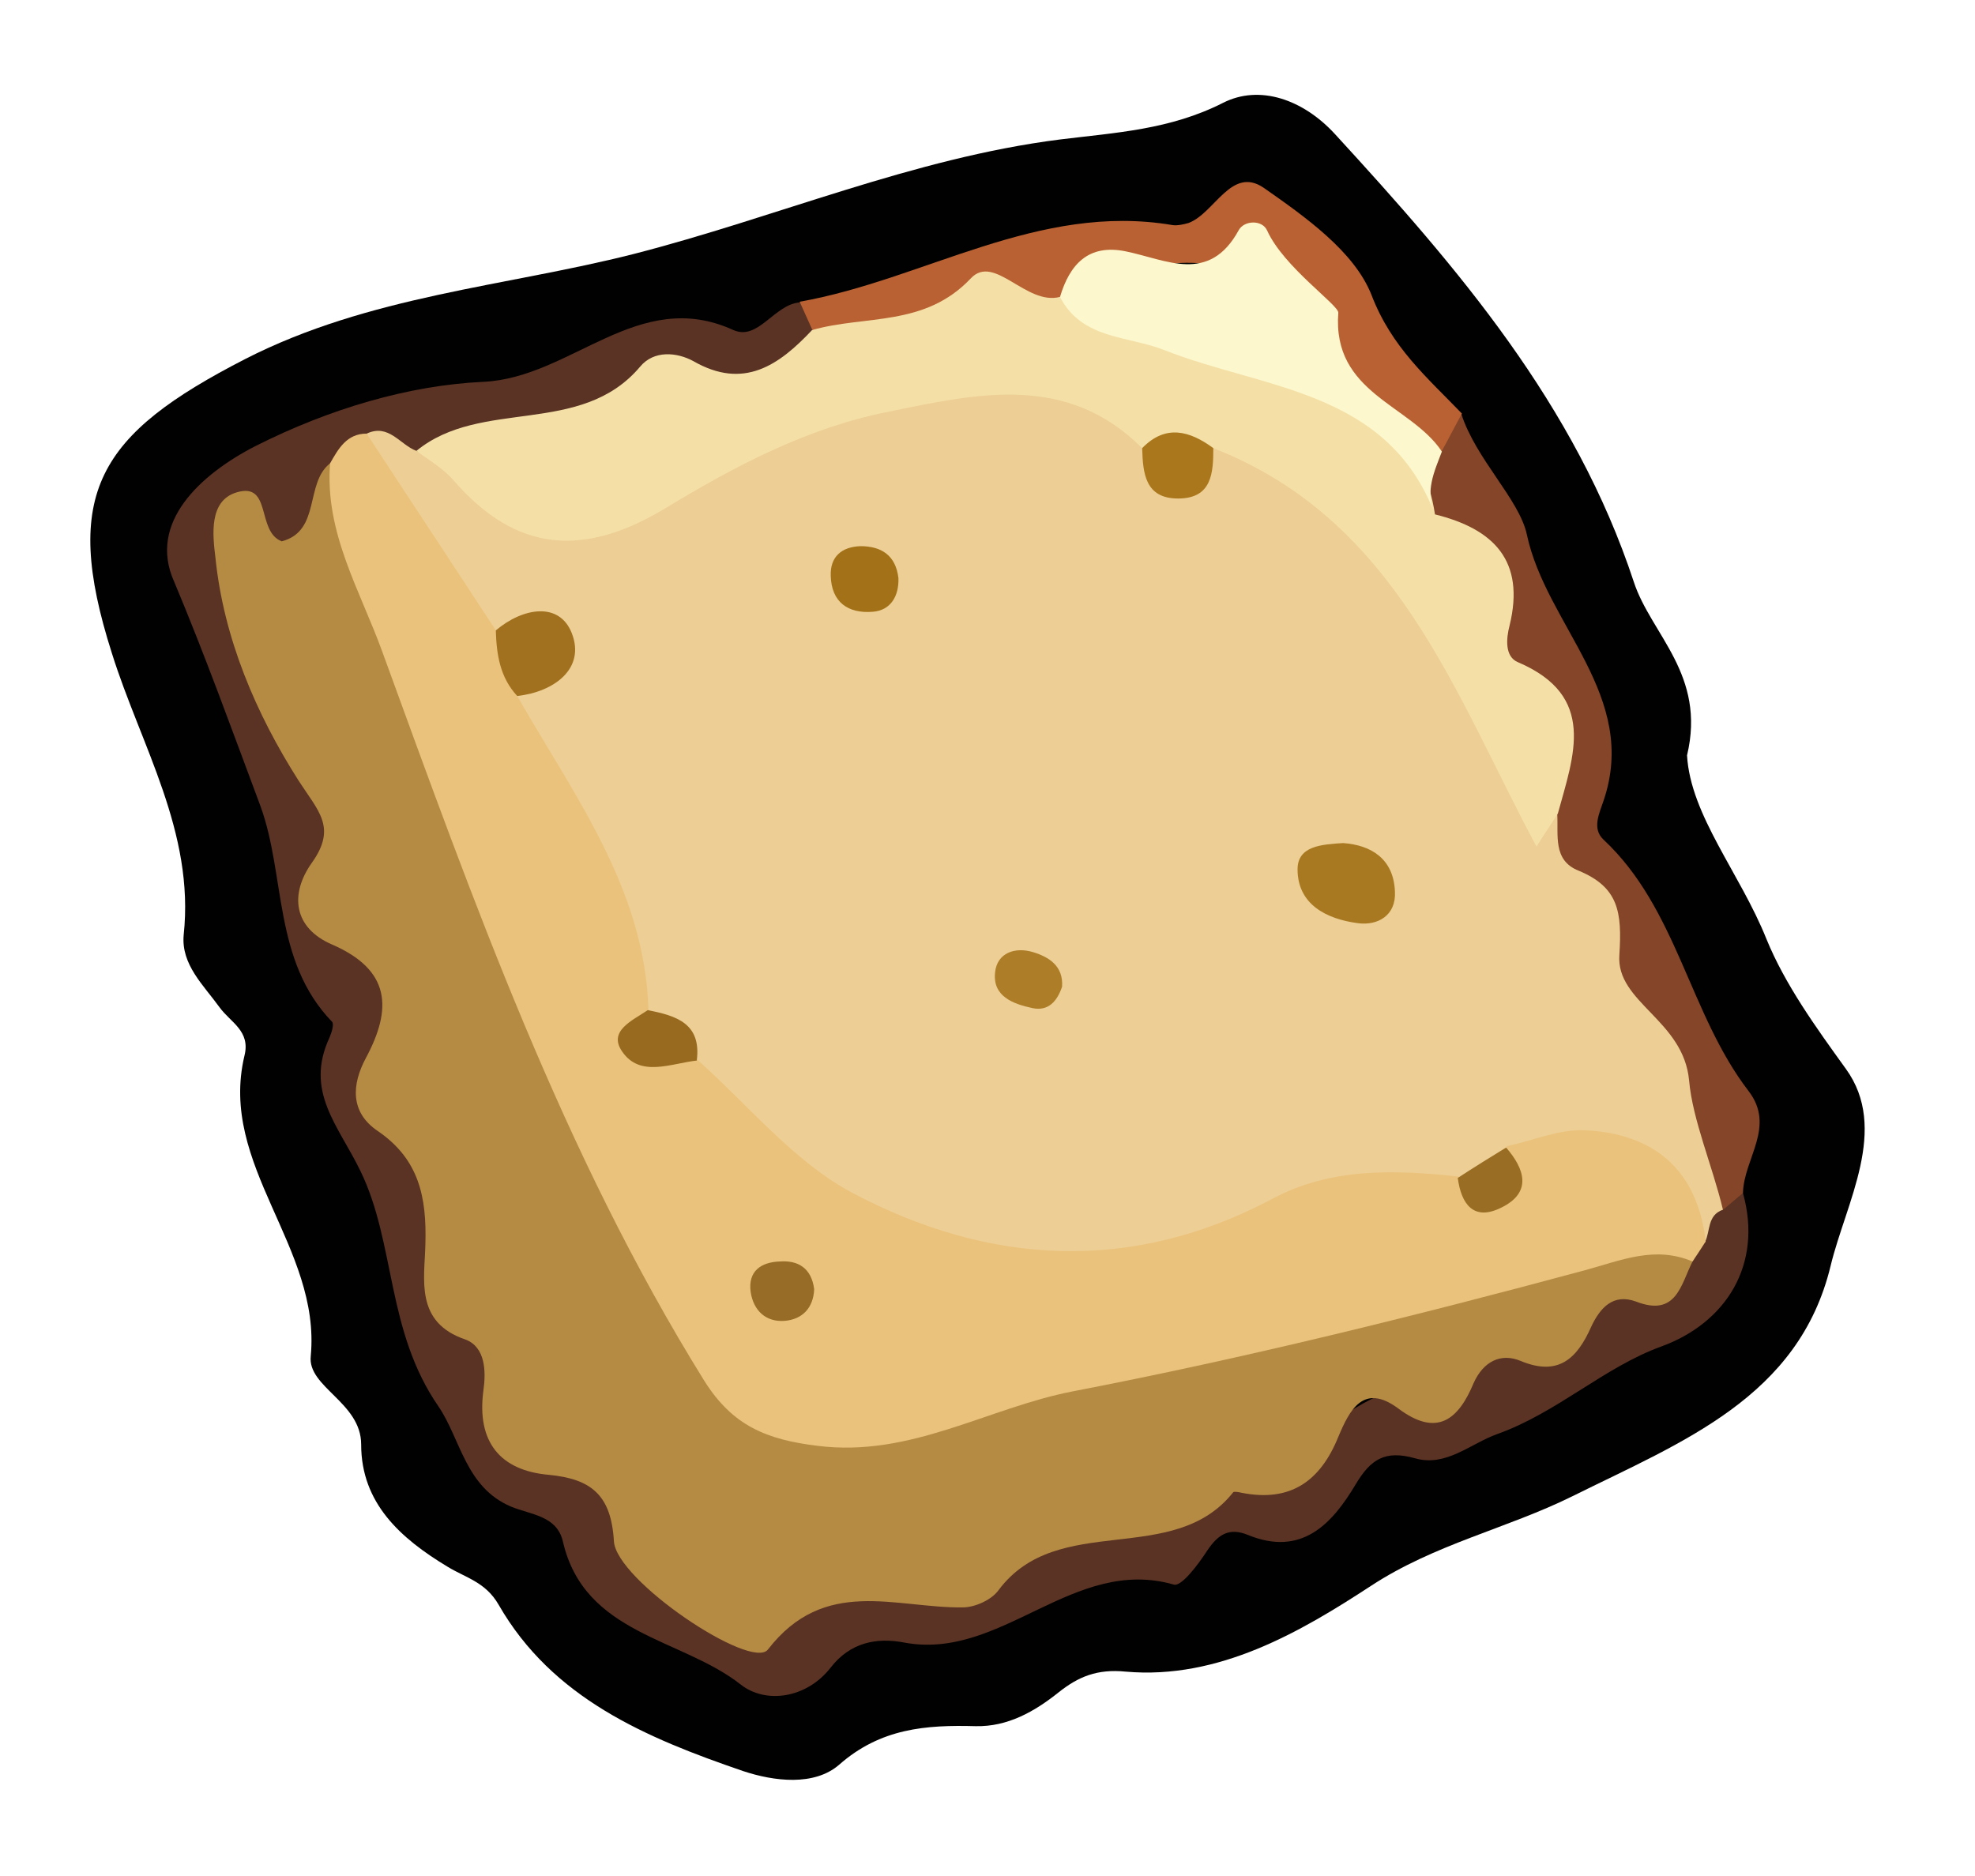
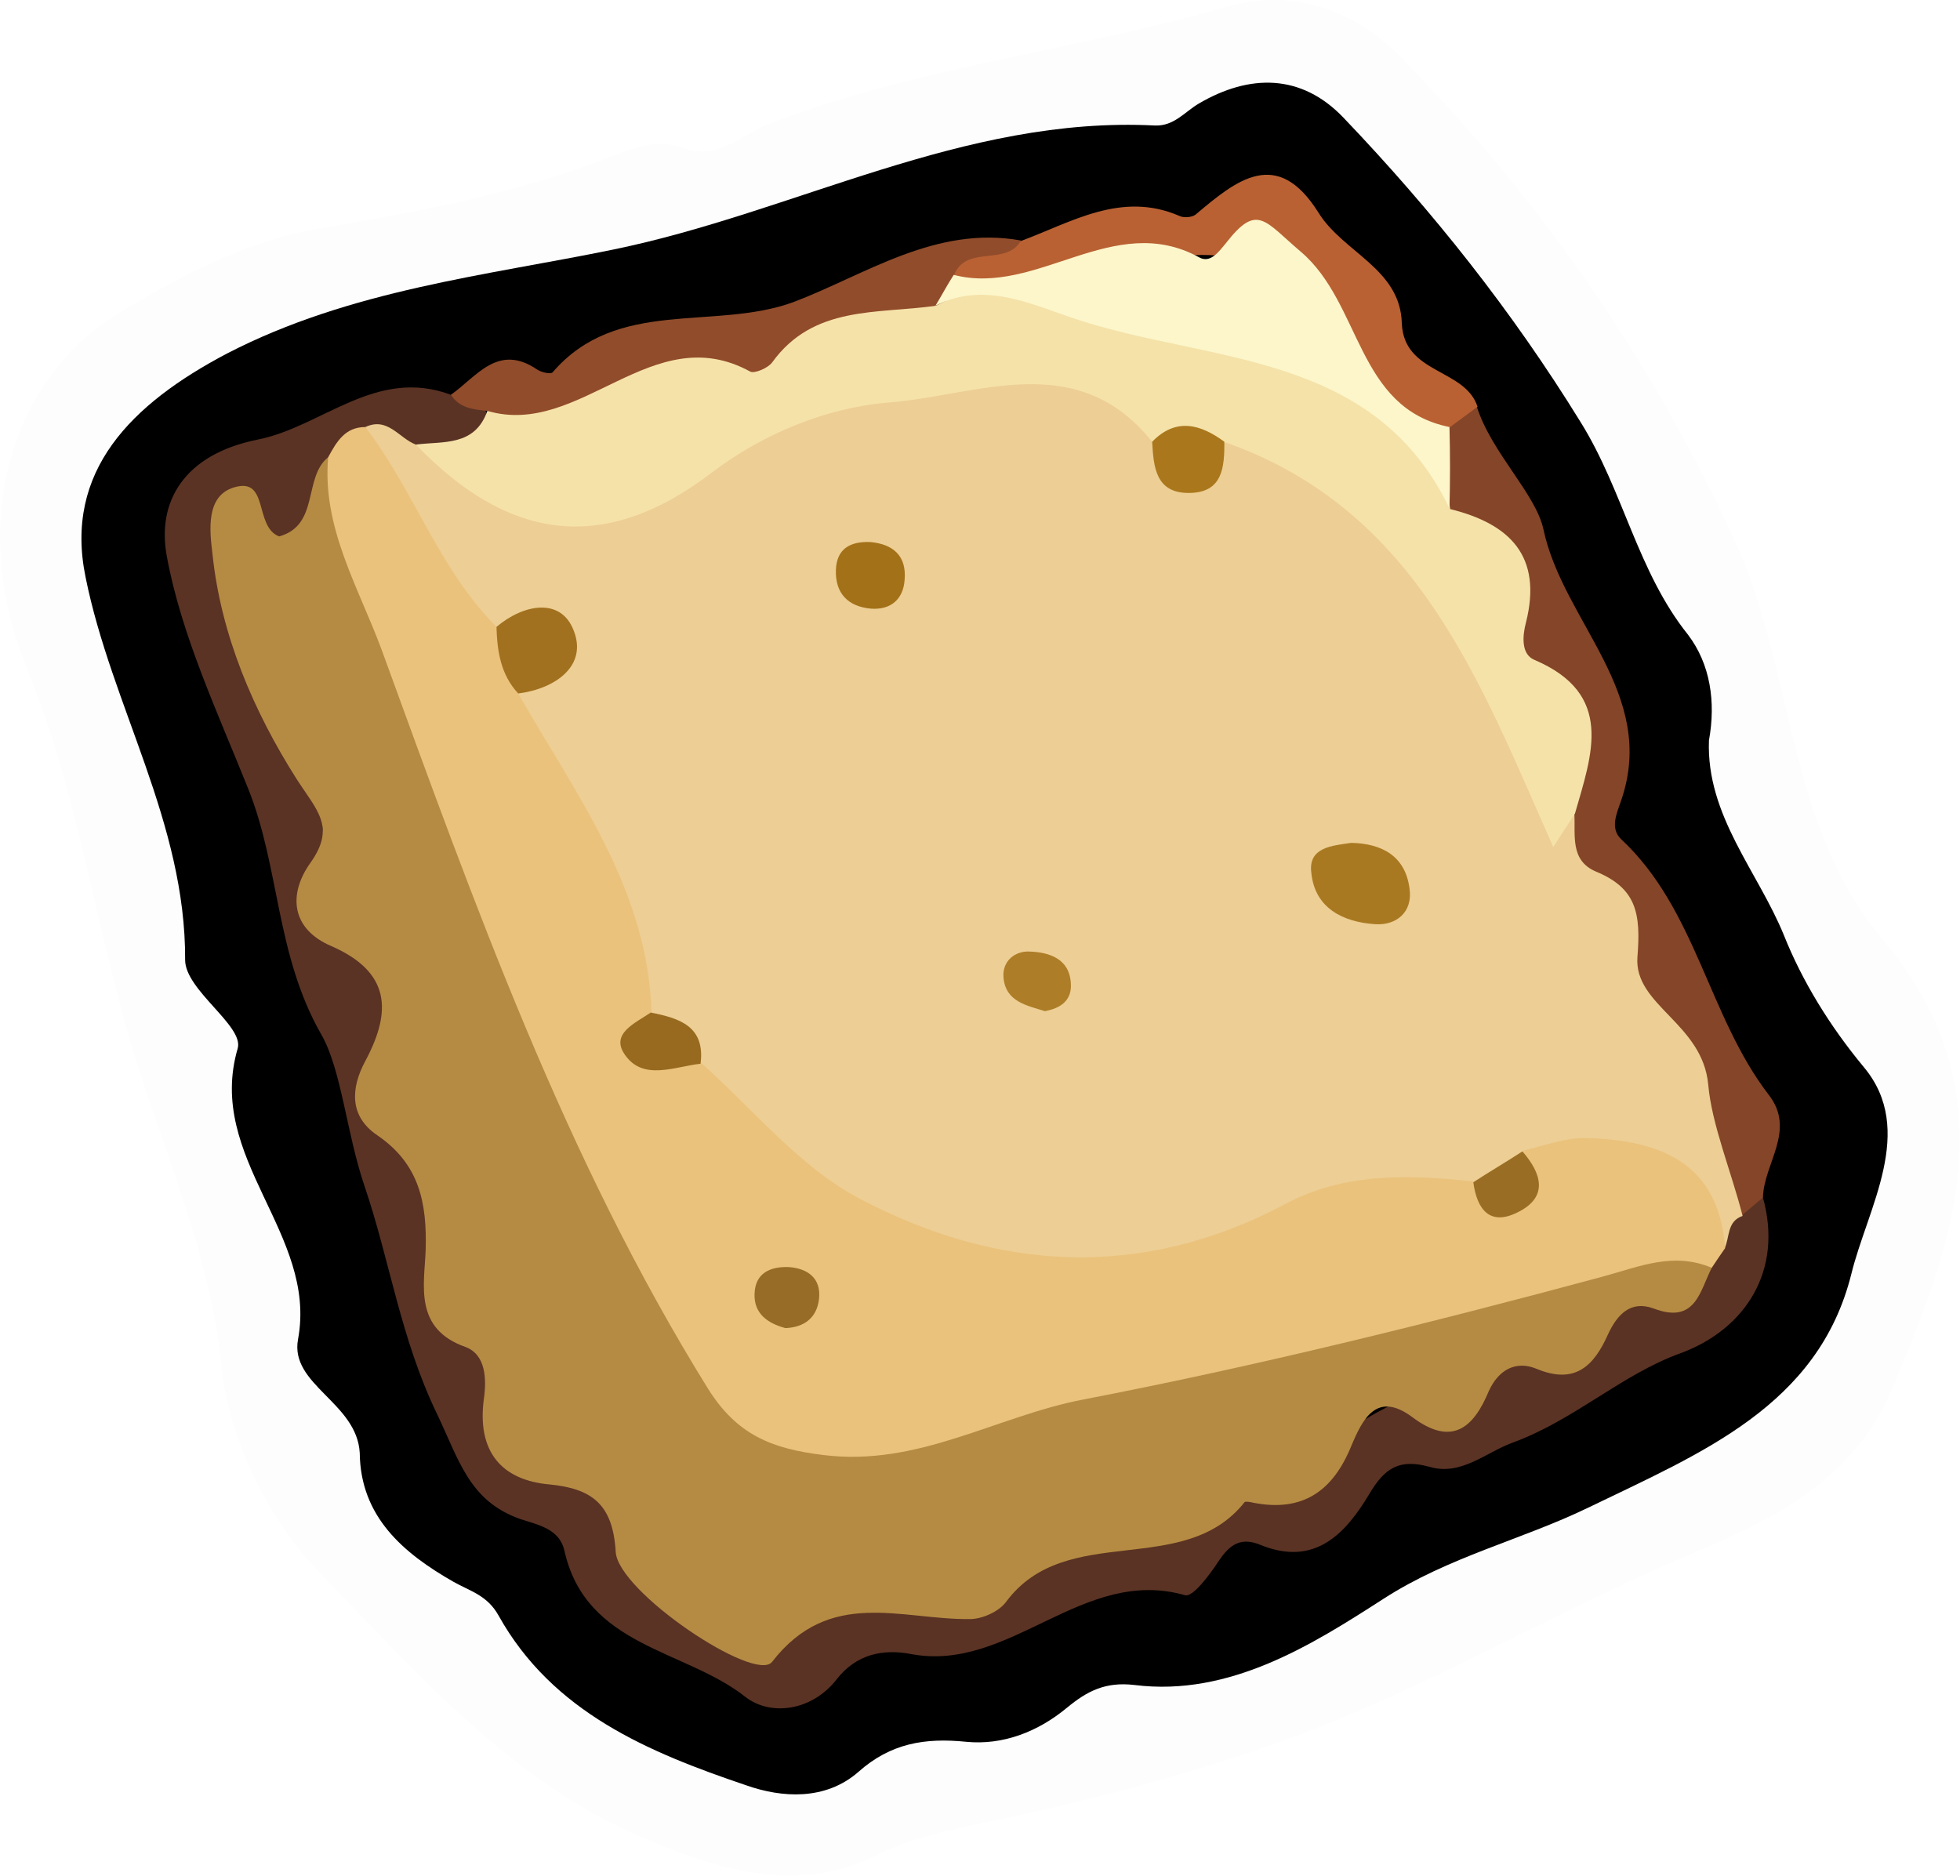
- <svg xmlns="http://www.w3.org/2000/svg" version="1.1" id="Camada_1" x="0px" y="0px" viewBox="0 0 28.6 27.16" style="enable-background:new 0 0 28.6 27.16;" xml:space="preserve">
+ <svg xmlns="http://www.w3.org/2000/svg" version="1.1" id="Camada_1" x="0px" y="0px" viewBox="0 0 27.95 26.75" style="enable-background:new 0 0 27.95 26.75;" xml:space="preserve">
  <style type="text/css">
- 	.st0{fill:#010101;}
- 	.st1{fill:#5A3324;}
- 	.st2{fill:#844528;}
- 	.st3{fill:#B96133;}
- 	.st4{fill:#EDCE94;}
- 	.st5{fill:#B58B43;}
- 	.st6{fill:#EAC27C;}
- 	.st7{fill:#F4E0A7;}
- 	.st8{fill:#FCF7CC;}
- 	.st9{fill:#A97922;}
- 	.st10{fill:#A1711F;}
- 	.st11{fill:#AA771C;}
- 	.st12{fill:#A37218;}
- 	.st13{fill:#AD7D28;}
- 	.st14{fill:#976A1F;}
- 	.st15{fill:#996D23;}
- 	.st16{fill:#966C26;}
+ 	.st0{fill:#FDFDFD;}
+ 	.st1{fill:#010000;}
+ 	.st2{fill:#5A3324;}
+ 	.st3{fill:#854528;}
+ 	.st4{fill:#B96133;}
+ 	.st5{fill:#914C2B;}
+ 	.st6{fill:#EDCE94;}
+ 	.st7{fill:#B58B43;}
+ 	.st8{fill:#EAC27C;}
+ 	.st9{fill:#F5E2A9;}
+ 	.st10{fill:#FCF6CA;}
+ 	.st11{fill:#A97922;}
+ 	.st12{fill:#A1711F;}
+ 	.st13{fill:#AA771C;}
+ 	.st14{fill:#A37118;}
+ 	.st15{fill:#AD7D28;}
+ 	.st16{fill:#976A1F;}
+ 	.st17{fill:#996D23;}
+ 	.st18{fill:#966C26;}
</style>
  <g>
-     <path class="st0" d="M24.43,10.94c0.05,0.87,0.77,1.71,1.15,2.66c0.27,0.66,0.71,1.27,1.15,1.88c0.63,0.87,0,1.94-0.22,2.85   c-0.46,1.91-2.15,2.55-3.74,3.34c-0.95,0.47-1.99,0.69-2.92,1.3c-1.01,0.66-2.2,1.36-3.55,1.24c-0.41-0.04-0.68,0.07-0.97,0.3   c-0.35,0.28-0.74,0.5-1.2,0.49c-0.72-0.02-1.38,0.03-1.98,0.56c-0.36,0.31-0.94,0.24-1.39,0.09c-1.4-0.48-2.76-1.05-3.54-2.41   c-0.19-0.33-0.48-0.39-0.74-0.55c-0.68-0.41-1.25-0.92-1.25-1.77c0-0.61-0.78-0.83-0.73-1.28c0.15-1.58-1.34-2.76-0.96-4.35   c0.09-0.36-0.2-0.48-0.36-0.7c-0.23-0.32-0.56-0.62-0.52-1.05c0.16-1.49-0.62-2.74-1.04-4.08C0.88,7.14,1.43,6.29,3.55,5.2   c1.8-0.92,3.77-1.05,5.62-1.52c2.07-0.53,4.05-1.39,6.18-1.66c0.81-0.1,1.59-0.14,2.36-0.53c0.53-0.27,1.16-0.05,1.62,0.45   c1.78,1.94,3.48,3.91,4.33,6.49C23.91,9.19,24.71,9.77,24.43,10.94z" />
-     <path class="st1" d="M25.24,17.28c0.29,1.04-0.25,1.88-1.18,2.22c-0.83,0.3-1.51,0.96-2.38,1.27c-0.39,0.14-0.74,0.48-1.19,0.35   c-0.43-0.12-0.64,0.01-0.86,0.38c-0.34,0.57-0.78,1.05-1.56,0.73c-0.27-0.11-0.43-0.01-0.59,0.23c-0.13,0.2-0.37,0.52-0.48,0.49   c-1.46-0.42-2.49,1.1-3.9,0.84c-0.41-0.08-0.79,0-1.07,0.36c-0.35,0.45-0.94,0.53-1.3,0.25c-0.86-0.68-2.27-0.72-2.58-2.08   c-0.09-0.37-0.46-0.38-0.75-0.5c-0.66-0.28-0.73-0.98-1.05-1.45c-0.76-1.1-0.62-2.36-1.13-3.41c-0.32-0.66-0.81-1.15-0.45-1.93   c0.03-0.07,0.07-0.19,0.04-0.23c-0.86-0.89-0.67-2.12-1.04-3.13c-0.4-1.07-0.8-2.18-1.25-3.25C2.14,7.57,2.9,6.87,3.7,6.46   C4.77,5.92,5.92,5.58,7,5.53c1.28-0.06,2.24-1.38,3.62-0.75c0.36,0.16,0.59-0.37,0.96-0.4c0.23,0.13,0.35,0.3,0.24,0.57   c-0.18,0.32-0.44,0.69-0.77,0.66c-0.92-0.07-1.69,0.34-2.52,0.53C7.74,6.32,6.98,6.65,6.18,6.73C5.93,6.72,5.69,6.62,5.44,6.62   c-0.25,0.05-0.4,0.22-0.52,0.44C4.65,7.64,4.47,8.37,3.47,7.78c0.03,1.27,0.66,2.25,1.06,3.3c0.04,0.11,0.23,0.2,0.22,0.27   c-0.37,1.51,1.36,2.57,0.89,4.1c-0.04,0.11-0.08,0.27-0.02,0.35c0.74,0.9,0.74,2.05,1.09,3.08c0.16,0.5,0.56,0.94,0.65,1.51   c0.02,0.12,0.07,0.29,0.16,0.31c1.4,0.28,1.63,1.85,2.73,2.45c0.28,0.15,0.62,0.49,0.86,0.28c1.14-1.01,2.92,0.06,3.93-1.26   c1.17,0.16,2.02-0.8,3.13-0.88c0.16-0.01,0.35-0.02,0.45-0.13c1.55-1.57,3.92-1.55,5.58-2.91c0.1-0.11,0.19-0.23,0.27-0.37   c0.09-0.18,0.19-0.36,0.36-0.49C24.94,17.32,25.09,17.28,25.24,17.28z" />
-     <path class="st2" d="M25.24,17.28c-0.1,0.08-0.2,0.17-0.3,0.25c-0.21-0.14-0.34-0.34-0.41-0.57c-0.46-1.6-1.32-3.01-2.08-4.47   c-0.11-0.22-0.15-0.45-0.15-0.69c0.19-0.77,0.1-1.4-0.46-2.09c-0.51-0.63-0.29-1.75-1.26-2.18c-0.21-0.36-0.14-0.71,0.03-1.06   c0.12-0.23,0.28-0.42,0.55-0.48c0.21,0.66,0.84,1.24,0.95,1.75c0.28,1.32,1.63,2.34,1.11,3.86c-0.06,0.18-0.17,0.4,0,0.56   c1.07,1,1.24,2.52,2.1,3.64C25.72,16.32,25.25,16.78,25.24,17.28z" />
-     <path class="st3" d="M21.17,5.99c-0.1,0.18-0.19,0.36-0.29,0.54c-0.68-0.16-1.24-0.49-1.56-1.14c-0.84-1.7-2.21-2.04-3.89-0.98   c-0.81-0.04-1.57-0.02-2.32,0.44c-0.32,0.2-0.91,0.19-1.35-0.08c-0.06-0.13-0.12-0.27-0.18-0.4c1.81-0.32,3.45-1.44,5.4-1.11   c0.07,0.01,0.16-0.01,0.23-0.03c0.38-0.14,0.62-0.83,1.09-0.51c0.6,0.42,1.31,0.92,1.56,1.55C20.15,5.03,20.67,5.47,21.17,5.99z" />
-     <path class="st4" d="M22.55,11.78c0.02,0.31-0.07,0.68,0.31,0.83c0.58,0.24,0.63,0.6,0.59,1.22c-0.05,0.69,0.93,0.94,1.01,1.82   c0.05,0.57,0.34,1.24,0.49,1.87c-0.23,0.08-0.18,0.31-0.26,0.47c-0.12,0.04-0.26,0.01-0.29-0.1c-0.4-1.23-1.3-1.29-2.34-0.99   c-0.33,0.09-0.59,0.31-0.91,0.43c-1.23-0.13-2.28,0.48-3.41,0.74c-2.5,0.59-5.02,0.56-6.93-1.66c-0.26-0.3-0.61-0.51-0.85-0.84   c-0.17-0.37-0.48-0.62-0.71-0.94c-0.46-1.48-0.95-2.95-1.96-4.17c-0.11-0.13-0.11-0.29,0-0.43c0.16-0.2,0.56-0.26,0.51-0.57   C7.73,9.09,7.34,9.31,7.11,9.23c-0.92-0.79-1.6-1.72-1.8-2.95c0.32-0.15,0.48,0.16,0.72,0.25c0.1,0.06,0.25,0.05,0.33,0.12   c1.52,1.27,2.92,0.64,4.37-0.19c1.22-0.7,2.57-1.07,4.02-1c0.76,0.04,1.42,0.2,1.88,0.84c0.23,0.47,0.53,0.53,0.9,0.14   c1.52,0.05,2.28,1.17,3.06,2.22c0.67,0.9,1.23,1.89,1.57,2.94C22.31,12.05,22.48,11.65,22.55,11.78z" />
-     <path class="st5" d="M24.51,18.27c-0.17,0.33-0.23,0.81-0.82,0.58c-0.33-0.12-0.52,0.09-0.65,0.37c-0.2,0.45-0.47,0.72-1.02,0.49   c-0.29-0.12-0.54,0.01-0.68,0.32c-0.22,0.53-0.53,0.79-1.09,0.37c-0.51-0.38-0.71,0.03-0.87,0.41c-0.26,0.64-0.69,0.95-1.4,0.81   c-0.04-0.01-0.1-0.02-0.12-0.01c-0.87,1.1-2.54,0.27-3.4,1.42c-0.1,0.14-0.34,0.25-0.52,0.25c-0.98,0.01-2-0.45-2.82,0.61   c-0.24,0.31-2.2-1-2.23-1.57c-0.04-0.67-0.33-0.9-0.94-0.96C7.25,21.3,6.9,20.89,7,20.14c0.04-0.28,0.03-0.63-0.26-0.74   C6,19.15,6.15,18.52,6.16,18.02c0.02-0.68-0.09-1.23-0.69-1.64c-0.4-0.27-0.38-0.67-0.17-1.06c0.38-0.71,0.36-1.27-0.49-1.64   c-0.56-0.24-0.62-0.73-0.29-1.19c0.36-0.51,0.09-0.74-0.2-1.19c-0.61-0.96-1.08-2.05-1.2-3.22c-0.04-0.33-0.1-0.83,0.31-0.95   c0.51-0.15,0.28,0.57,0.65,0.71C4.65,7.69,4.41,7,4.78,6.71c0.92,1.9,1.46,3.95,2.28,5.9c0.91,2.17,1.74,4.37,2.94,6.41   c0.91,1.54,1.59,1.92,3.35,1.41c3.26-0.94,6.64-1.41,9.87-2.48C23.71,17.8,24.16,17.81,24.51,18.27z" />
-     <path class="st6" d="M24.51,18.27c-0.55-0.23-1.02-0.02-1.57,0.13c-2.45,0.66-4.91,1.27-7.4,1.75c-1.24,0.24-2.35,0.96-3.7,0.79   c-0.74-0.09-1.23-0.29-1.64-0.94c-2.05-3.3-3.34-6.93-4.66-10.55C5.22,8.56,4.7,7.72,4.78,6.71C4.9,6.5,5.02,6.28,5.31,6.28   c0.62,0.95,1.25,1.9,1.87,2.85c0.34,0.24,0.43,0.56,0.31,0.95c0.82,1.44,1.85,2.79,1.9,4.55c-0.01,0.48,0.48,0.47,0.71,0.72   c0.74,0.66,1.4,1.48,2.25,1.93c1.97,1.04,4.03,1.17,6.08,0.08c0.84-0.45,1.77-0.42,2.69-0.32c0.53,0.34,0.61-0.06,0.7-0.44   c0.38-0.08,0.76-0.25,1.14-0.23c0.99,0.05,1.62,0.57,1.74,1.61C24.63,18.09,24.57,18.18,24.51,18.27z" />
-     <path class="st7" d="M16.54,6.49c-1.09-1.09-2.39-0.79-3.66-0.53c-1.18,0.23-2.24,0.79-3.26,1.41C8.45,8.07,7.48,8,6.58,6.97   C6.43,6.79,6.22,6.67,6.03,6.53c0.94-0.77,2.38-0.2,3.24-1.22c0.2-0.24,0.53-0.21,0.77-0.08c0.73,0.42,1.24,0.06,1.72-0.45   c0.77-0.22,1.63-0.04,2.3-0.75c0.34-0.36,0.8,0.4,1.29,0.27C16.59,4.6,17.8,5,18.99,5.46c0.94,0.35,1.63,0.93,1.79,1.99   c0.85,0.21,1.31,0.67,1.08,1.61c-0.05,0.19-0.07,0.45,0.12,0.53c1.15,0.49,0.81,1.35,0.58,2.19c-0.1,0.16-0.21,0.32-0.31,0.48   c-1.19-2.22-2.02-4.73-4.68-5.77C17.22,6.74,16.88,6.52,16.54,6.49z" />
-     <path class="st8" d="M20.78,7.45c-0.69-1.81-2.48-1.81-3.92-2.38c-0.53-0.21-1.19-0.15-1.51-0.77c0.14-0.47,0.41-0.77,0.95-0.66   c0.59,0.12,1.21,0.48,1.64-0.31c0.08-0.14,0.34-0.15,0.41,0.01c0.24,0.53,1.04,1.08,1.03,1.19c-0.09,1.17,1.05,1.33,1.5,2.01   C20.77,6.83,20.63,7.12,20.78,7.45z" />
-     <path class="st9" d="M19.45,12.21c0.41,0.03,0.73,0.23,0.75,0.7c0.02,0.35-0.25,0.5-0.54,0.46c-0.45-0.06-0.87-0.27-0.87-0.78   C18.79,12.25,19.14,12.23,19.45,12.21z" />
-     <path class="st10" d="M7.49,10.08c-0.25-0.27-0.3-0.6-0.31-0.95c0.39-0.33,0.92-0.42,1.1,0.04C8.48,9.68,8.03,10.02,7.49,10.08z" />
-     <path class="st11" d="M16.54,6.49c0.34-0.35,0.69-0.25,1.03,0c0,0.36-0.02,0.73-0.51,0.73C16.58,7.22,16.55,6.85,16.54,6.49z" />
-     <path class="st12" d="M13.01,8.37c0.01,0.26-0.11,0.47-0.37,0.49c-0.36,0.03-0.6-0.14-0.61-0.52c-0.01-0.28,0.16-0.42,0.43-0.43   C12.76,7.91,12.97,8.04,13.01,8.37z" />
-     <path class="st13" d="M15.38,14.29c-0.07,0.21-0.2,0.36-0.43,0.31c-0.28-0.06-0.58-0.17-0.54-0.52c0.03-0.28,0.29-0.37,0.55-0.29   C15.19,13.86,15.4,13.99,15.38,14.29z" />
-     <path class="st14" d="M10.09,15.36c-0.37,0.04-0.82,0.25-1.08-0.13c-0.21-0.3,0.15-0.45,0.37-0.6   C9.79,14.71,10.16,14.82,10.09,15.36z" />
-     <path class="st15" d="M21.81,16.62c0.27,0.31,0.38,0.65-0.07,0.87c-0.4,0.2-0.58-0.05-0.63-0.43   C21.34,16.91,21.58,16.76,21.81,16.62z" />
-     <path class="st16" d="M11.79,18.67c-0.01,0.27-0.17,0.44-0.43,0.46c-0.27,0.02-0.45-0.15-0.49-0.42c-0.04-0.3,0.15-0.43,0.42-0.44   C11.55,18.25,11.75,18.36,11.79,18.67z" />
+     <path class="st0" d="M9.74,2.11c0.49,0.19,0.83-0.19,1.22-0.34c2.12-0.82,4.39-1.05,6.56-1.68c0.88-0.25,1.77,0.03,2.43,0.7   c1.98,2.02,3.56,4.27,4.77,6.88c0.87,1.87,0.75,4.09,2.12,5.72c1.8,2.14,1.07,4.23,0.14,6.42c-0.65,1.52-2.07,2-3.3,2.54   c-1.9,0.85-3.71,1.91-5.68,2.58c-1.26,0.43-2.56,0.77-3.86,1.04c-0.58,0.12-1.13,0.23-1.67,0.5c-1.1,0.54-2.21,0.2-3.25-0.24   c-1.92-0.8-3.27-2.37-4.66-3.8c-0.73-0.75-1.3-1.91-1.4-2.94c-0.15-1.47-0.72-2.84-1.15-4.15c-0.63-1.91-0.85-3.92-1.62-5.79   c-0.85-2.07-0.26-4.14,1.33-5.1c0.84-0.51,1.77-0.99,2.72-1.17C5.88,3.03,7.32,2.78,8.7,2.24C9.01,2.12,9.37,1.97,9.74,2.11z" />
+     <path class="st1" d="M24.37,10.56c-0.04,1.07,0.7,1.87,1.07,2.78c0.26,0.65,0.65,1.29,1.14,1.88c0.75,0.9,0.05,2.01-0.18,2.95   c-0.47,1.88-2.14,2.55-3.75,3.33c-0.95,0.46-1.99,0.7-2.92,1.3c-1.01,0.65-2.19,1.4-3.55,1.23c-0.42-0.05-0.68,0.09-0.96,0.32   c-0.42,0.35-0.92,0.54-1.44,0.49c-0.59-0.06-1.08,0.02-1.54,0.43c-0.47,0.41-1.09,0.37-1.6,0.19c-1.39-0.47-2.76-1.04-3.53-2.42   c-0.16-0.29-0.41-0.35-0.64-0.48c-0.72-0.41-1.33-0.93-1.34-1.84C5.09,20,4.13,19.75,4.25,19.1c0.28-1.51-1.32-2.58-0.86-4.15   c0.09-0.32-0.75-0.83-0.75-1.26c0.01-1.96-1.05-3.62-1.42-5.46C0.91,6.72,1.87,5.76,3.24,5.04C5,4.13,6.94,3.93,8.74,3.56   c2.59-0.53,5-1.91,7.73-1.77c0.27,0.01,0.42-0.19,0.62-0.31c0.73-0.43,1.47-0.43,2.07,0.2c1.27,1.33,2.4,2.75,3.38,4.34   c0.61,0.98,0.81,2.13,1.53,3.03C24.39,9.47,24.47,10.01,24.37,10.56z" />
+     <path class="st2" d="M25.14,17.08c0.29,1.04-0.25,1.88-1.18,2.22c-0.83,0.3-1.51,0.95-2.38,1.27c-0.39,0.14-0.74,0.48-1.19,0.35   c-0.43-0.12-0.64,0.01-0.86,0.38c-0.34,0.57-0.78,1.05-1.56,0.73c-0.27-0.11-0.43-0.01-0.59,0.23c-0.13,0.2-0.37,0.52-0.48,0.49   c-1.46-0.42-2.49,1.1-3.9,0.84c-0.41-0.08-0.79,0-1.07,0.36c-0.35,0.45-0.94,0.53-1.3,0.25c-0.86-0.68-2.27-0.71-2.58-2.08   c-0.07-0.32-0.37-0.37-0.64-0.46c-0.72-0.26-0.86-0.83-1.18-1.5c-0.52-1.08-0.67-2.18-1.03-3.24c-0.26-0.76-0.33-1.67-0.62-2.17   c-0.65-1.14-0.59-2.38-1.04-3.5C3.1,10.15,2.59,9.07,2.38,7.94C2.23,7.15,2.63,6.48,3.67,6.27c0.92-0.18,1.69-1.04,2.76-0.64   C6.63,5.7,6.9,5.64,6.95,5.95C6.84,6.42,6.49,6.53,6.06,6.54C5.81,6.53,5.58,6.42,5.33,6.43c-0.25,0.06-0.4,0.23-0.51,0.44   C4.53,7.42,4.41,8.25,3.36,7.56c0.03,1.31,0.66,2.29,1.06,3.34c0.04,0.11,0.23,0.2,0.22,0.27c-0.37,1.51,1.36,2.57,0.89,4.1   c-0.04,0.11-0.08,0.27-0.01,0.35c0.75,0.9,0.74,2.05,1.09,3.08c0.17,0.5,0.56,0.94,0.65,1.51c0.02,0.12,0.07,0.29,0.16,0.31   c1.4,0.28,1.63,1.85,2.73,2.45c0.28,0.15,0.62,0.49,0.86,0.28c1.14-1.01,2.92,0.07,3.93-1.26c1.17,0.17,2.02-0.8,3.12-0.88   c0.16-0.01,0.35-0.02,0.45-0.13c1.55-1.57,3.92-1.55,5.58-2.91c0.1-0.11,0.19-0.23,0.27-0.37c0.09-0.18,0.19-0.36,0.36-0.49   C24.84,17.13,24.98,17.08,25.14,17.08z" />
+     <path class="st3" d="M25.14,17.08c-0.1,0.08-0.2,0.17-0.3,0.25c-0.21-0.14-0.34-0.34-0.41-0.57c-0.46-1.6-1.32-3.01-2.08-4.47   c-0.11-0.22-0.15-0.45-0.15-0.69c0.19-0.77,0.09-1.4-0.46-2.09c-0.51-0.63-0.3-1.75-1.26-2.18c-0.25-0.44-0.11-0.84,0.12-1.23   c0.11-0.16,0.26-0.27,0.46-0.3c0.21,0.66,0.84,1.24,0.95,1.75c0.28,1.32,1.63,2.34,1.11,3.86c-0.06,0.18-0.17,0.4,0,0.56   c1.07,1,1.24,2.52,2.1,3.64C25.62,16.12,25.15,16.59,25.14,17.08z" />
+     <path class="st4" d="M21.07,5.8c-0.13,0.1-0.26,0.19-0.39,0.29c-0.62,0.05-1.1-0.22-1.4-0.74c-1.03-1.77-1.65-2.03-3.71-1.41   c-0.69,0.21-1.37,0.49-2.03-0.04c0.12-0.64,0.68-0.29,1.01-0.46c0.73-0.27,1.44-0.72,2.27-0.36c0.06,0.03,0.18,0.02,0.23-0.02   c0.58-0.49,1.16-0.97,1.75-0.03c0.35,0.57,1.17,0.8,1.19,1.58C20.02,5.34,20.89,5.25,21.07,5.8z" />
+     <path class="st5" d="M14.56,3.43c-0.21,0.37-0.77,0.06-0.95,0.48c0.11,0.27-0.04,0.46-0.22,0.63C12.07,4.64,11,5.53,9.6,5.56   c-0.84,0.01-1.67,0.82-2.65,0.3c-0.2-0.02-0.4-0.04-0.52-0.23C6.8,5.37,7.1,4.89,7.66,5.27c0.06,0.04,0.19,0.07,0.22,0.04   c0.92-1.07,2.3-0.59,3.43-1C12.34,3.92,13.34,3.21,14.56,3.43z" />
+     <path class="st6" d="M22.45,11.59c0.02,0.31-0.07,0.68,0.31,0.84c0.58,0.24,0.64,0.6,0.59,1.22c-0.05,0.69,0.93,0.94,1.01,1.82   c0.05,0.57,0.33,1.24,0.49,1.87c-0.23,0.08-0.18,0.31-0.26,0.47c-0.69-0.81-1.4-1.58-2.63-1.09c-0.33,0.09-0.59,0.31-0.91,0.43   c-1.23-0.13-2.28,0.48-3.41,0.74c-2.5,0.59-5.02,0.56-6.93-1.66c-0.26-0.3-0.61-0.51-0.85-0.84c-0.17-0.37-0.48-0.62-0.71-0.94   c-0.46-1.48-0.95-2.95-1.96-4.17c-0.11-0.13-0.11-0.29,0-0.43c0.16-0.2,0.56-0.26,0.51-0.57C7.62,8.89,7.24,9.12,7,9.05   C6.03,8.29,5.44,7.3,5.21,6.09c0.32-0.15,0.48,0.16,0.72,0.25c0.32,0.15,0.69,0.18,1,0.39c0.9,0.63,1.79,0.5,2.68-0.05   c1.67-1.04,3.47-1.58,5.46-1.4c0.64,0.05,1.17,0.21,1.49,0.81c0.2,0.51,0.49,0.56,0.87,0.18c1.52,0.07,2.41,1.04,3.15,2.21   c0.63,0.99,1.38,1.92,1.52,3.15C22.12,11.74,22.32,11.49,22.45,11.59z" />
+     <path class="st7" d="M24.41,18.08c-0.17,0.33-0.23,0.81-0.83,0.58c-0.33-0.12-0.52,0.09-0.65,0.37c-0.2,0.45-0.47,0.72-1.02,0.49   c-0.29-0.12-0.54,0.01-0.68,0.32c-0.22,0.53-0.53,0.79-1.09,0.37c-0.51-0.38-0.71,0.03-0.87,0.41c-0.26,0.64-0.69,0.95-1.4,0.81   c-0.04-0.01-0.1-0.02-0.12-0.01c-0.87,1.1-2.54,0.27-3.4,1.42c-0.1,0.14-0.34,0.25-0.52,0.25c-0.98,0.01-2-0.45-2.82,0.61   c-0.24,0.31-2.2-1-2.23-1.57c-0.04-0.67-0.33-0.9-0.94-0.96C7.15,21.11,6.8,20.7,6.9,19.95c0.04-0.28,0.03-0.63-0.26-0.74   c-0.74-0.26-0.59-0.88-0.57-1.38c0.02-0.68-0.09-1.23-0.69-1.64c-0.4-0.27-0.38-0.67-0.17-1.06c0.38-0.71,0.36-1.27-0.49-1.64   c-0.56-0.24-0.62-0.73-0.29-1.19c0.36-0.51,0.09-0.74-0.2-1.19c-0.61-0.96-1.08-2.05-1.2-3.21c-0.04-0.33-0.1-0.83,0.31-0.95   C3.84,6.8,3.62,7.51,3.98,7.65c0.58-0.16,0.34-0.84,0.7-1.13c0.92,1.9,1.46,3.95,2.28,5.9c0.91,2.17,1.74,4.37,2.94,6.41   c0.91,1.54,1.59,1.92,3.35,1.41c3.26-0.94,6.64-1.41,9.87-2.48C23.61,17.6,24.06,17.62,24.41,18.08z" />
+     <path class="st8" d="M24.41,18.08c-0.55-0.23-1.02-0.02-1.57,0.13c-2.45,0.66-4.91,1.27-7.4,1.75c-1.24,0.24-2.35,0.96-3.7,0.79   c-0.74-0.09-1.23-0.29-1.64-0.94c-2.05-3.3-3.34-6.93-4.66-10.55C5.11,8.37,4.59,7.52,4.68,6.52C4.8,6.3,4.92,6.09,5.21,6.09   C5.9,6.99,6.26,8.12,7.08,8.94C7.42,9.18,7.51,9.5,7.39,9.89c0.82,1.44,1.85,2.79,1.9,4.55c-0.01,0.48,0.48,0.47,0.71,0.72   c0.74,0.66,1.4,1.48,2.25,1.93c1.97,1.04,4.03,1.17,6.08,0.08c0.84-0.45,1.77-0.42,2.69-0.32c0.53,0.34,0.61-0.06,0.7-0.44   c0.3-0.07,0.61-0.19,0.91-0.18c1.03,0.03,1.88,0.34,1.97,1.57C24.53,17.9,24.47,17.99,24.41,18.08z" />
+     <path class="st9" d="M16.43,6.3c-1.07-1.34-2.49-0.66-3.75-0.56c-0.89,0.07-1.81,0.45-2.53,1c-1.57,1.2-2.93,0.94-4.22-0.4   c0.39-0.05,0.84,0.03,1.02-0.48C8.28,6.25,9.3,4.53,10.7,5.3c0.06,0.03,0.25-0.05,0.31-0.13c0.59-0.82,1.5-0.69,2.34-0.81   c0.46-0.25,0.9-0.33,1.46-0.22c1.25,0.24,2.47,0.55,3.67,0.99c1.07,0.39,2.03,0.83,2.2,2.13c0.85,0.21,1.32,0.67,1.08,1.62   c-0.05,0.19-0.07,0.45,0.12,0.53c1.15,0.49,0.82,1.35,0.58,2.19c-0.1,0.16-0.21,0.32-0.31,0.48c-1.04-2.34-1.93-4.8-4.67-5.77   C17.12,6.55,16.78,6.32,16.43,6.3z" />
+     <path class="st10" d="M20.67,7.25c-1.08-2.25-3.43-2.07-5.33-2.7c-0.61-0.2-1.3-0.55-2-0.19c0.09-0.15,0.17-0.3,0.26-0.44   c1.19,0.31,2.28-0.92,3.5-0.25c0.16,0.09,0.28-0.08,0.38-0.2c0.45-0.58,0.55-0.32,1.07,0.12c0.87,0.74,0.79,2.23,2.12,2.5   C20.68,6.48,20.68,6.86,20.67,7.25z" />
+     <path class="st11" d="M19.27,12.02c0.44,0.01,0.77,0.19,0.83,0.65c0.05,0.34-0.19,0.53-0.49,0.51c-0.46-0.03-0.86-0.23-0.91-0.73   C18.65,12.08,19,12.06,19.27,12.02z" />
+     <path class="st12" d="M7.39,9.89c-0.25-0.27-0.3-0.6-0.31-0.95C7.47,8.61,8,8.52,8.18,8.99C8.38,9.49,7.93,9.82,7.39,9.89z" />
+     <path class="st13" d="M16.43,6.3c0.34-0.35,0.69-0.25,1.03,0c0,0.36-0.02,0.73-0.51,0.73C16.48,7.03,16.45,6.66,16.43,6.3z" />
+     <path class="st14" d="M12.41,7.73c0.33,0.03,0.52,0.2,0.49,0.54c-0.02,0.28-0.2,0.43-0.48,0.41c-0.33-0.03-0.51-0.22-0.5-0.55   C11.93,7.82,12.13,7.72,12.41,7.73z" />
+     <path class="st15" d="M14.9,14.42c-0.25-0.08-0.56-0.13-0.59-0.48c-0.02-0.24,0.17-0.38,0.37-0.37c0.28,0.01,0.57,0.1,0.59,0.45   C15.29,14.27,15.12,14.38,14.9,14.42z" />
+     <path class="st16" d="M9.99,15.17c-0.37,0.04-0.82,0.25-1.08-0.13c-0.21-0.3,0.15-0.45,0.37-0.6C9.68,14.52,10.06,14.63,9.99,15.17   z" />
+     <path class="st17" d="M21.71,16.42c0.27,0.31,0.38,0.65-0.07,0.87c-0.4,0.2-0.58-0.05-0.63-0.43   C21.24,16.71,21.48,16.57,21.71,16.42z" />
+     <path class="st18" d="M11.2,18.94c-0.26-0.07-0.45-0.21-0.44-0.49c0.01-0.3,0.23-0.39,0.49-0.38c0.27,0.02,0.46,0.16,0.43,0.45   C11.65,18.8,11.46,18.93,11.2,18.94z" />
  </g>
</svg>
